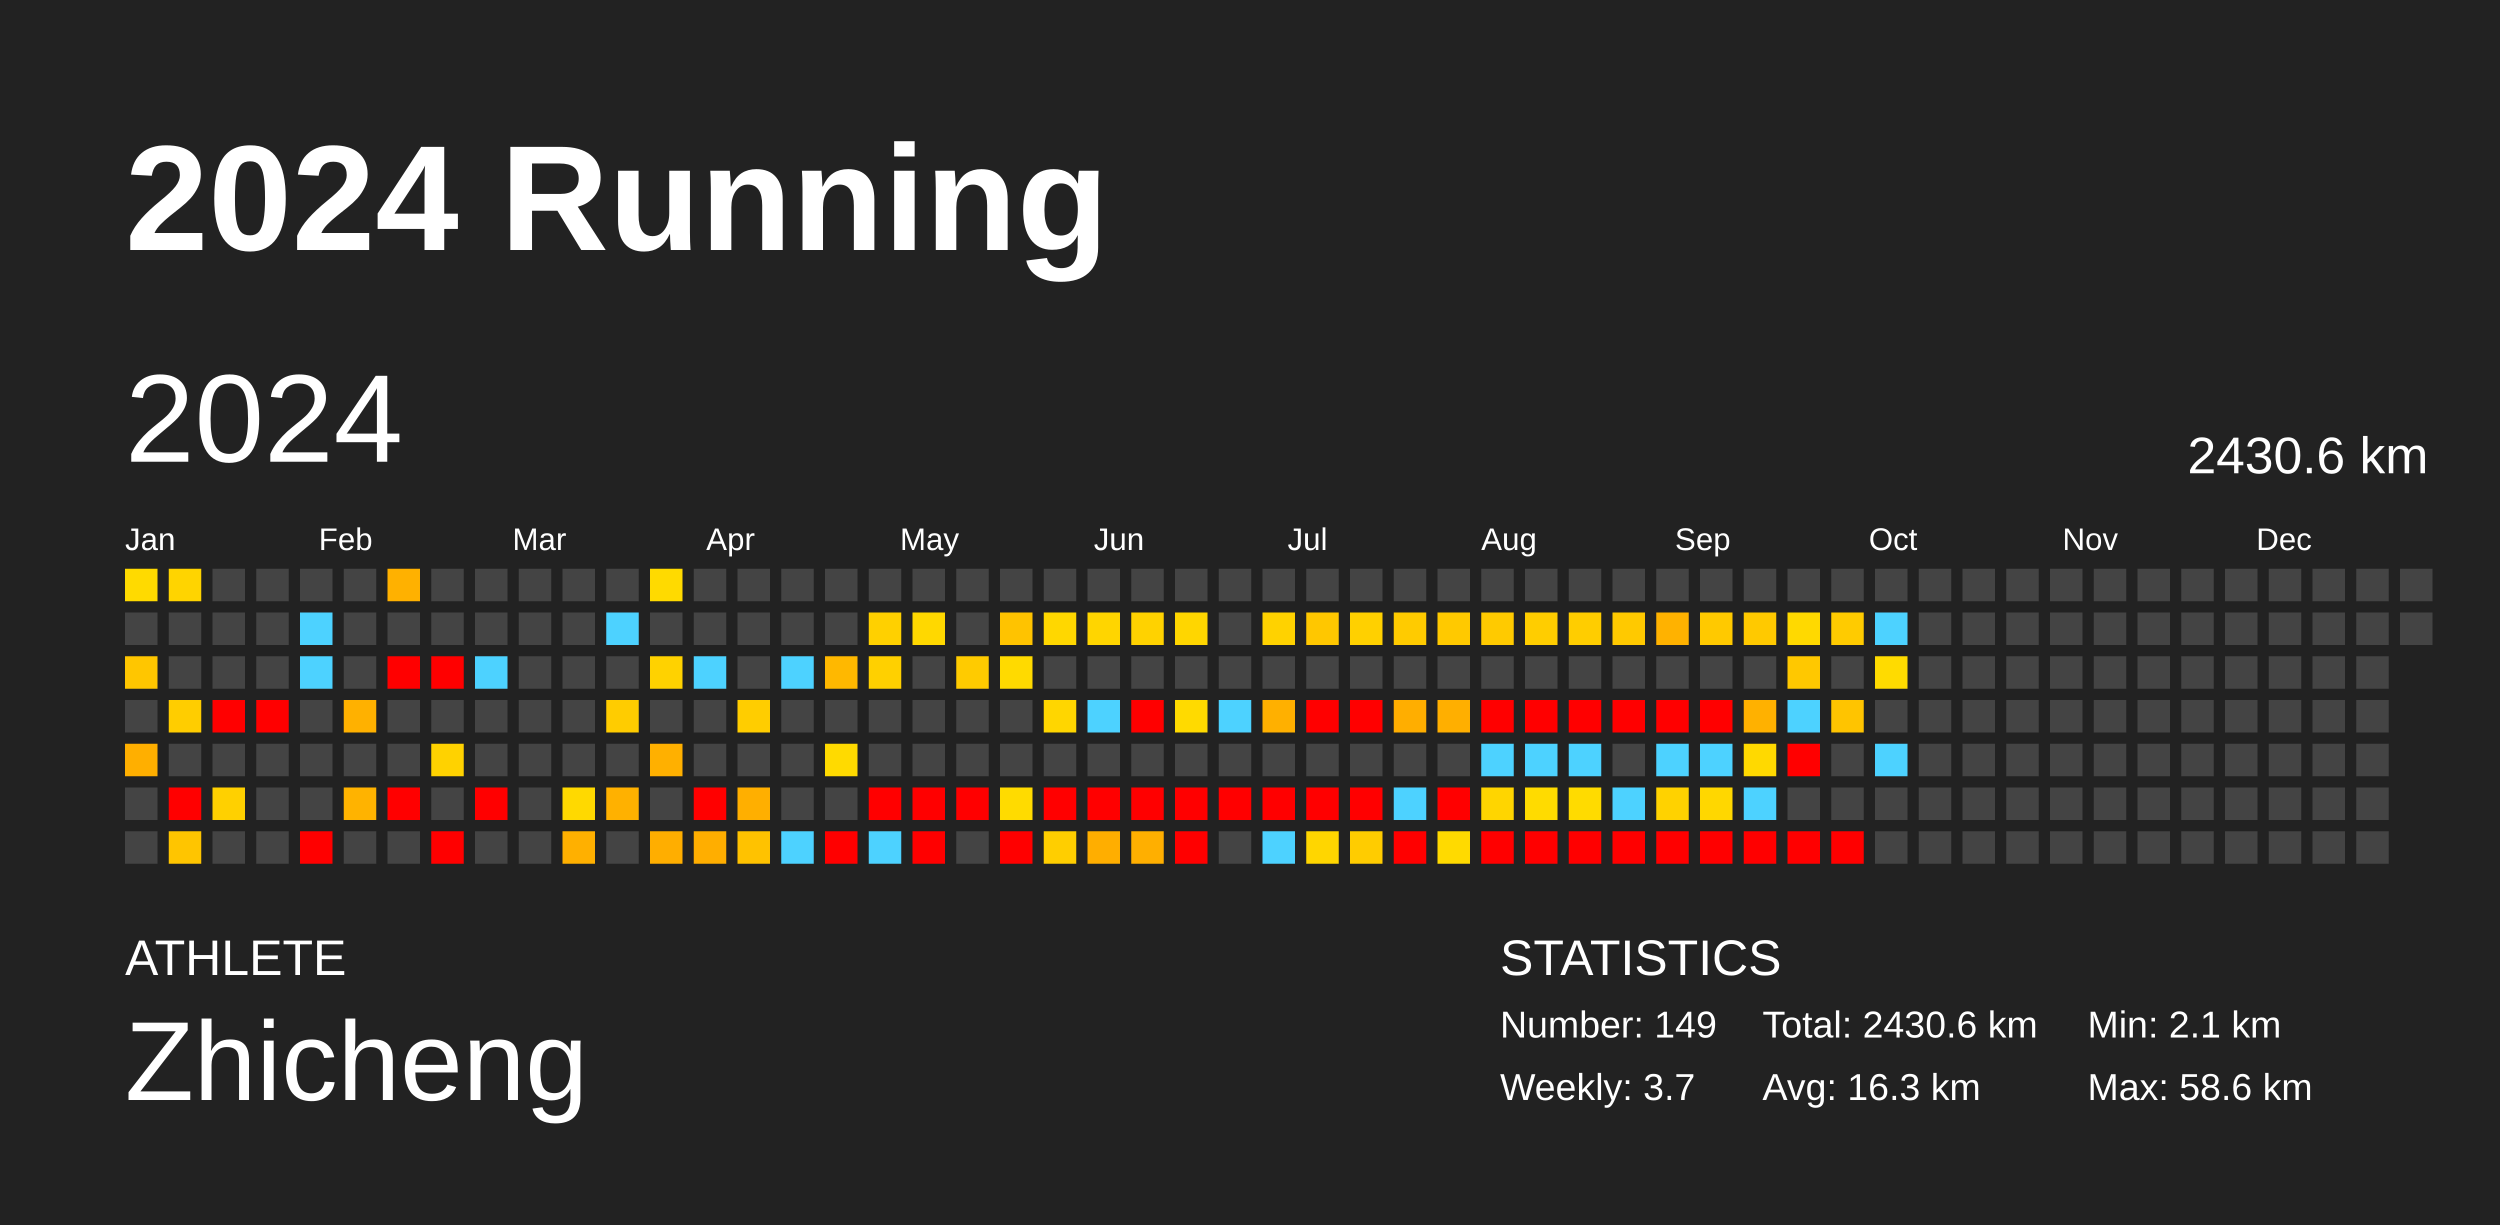
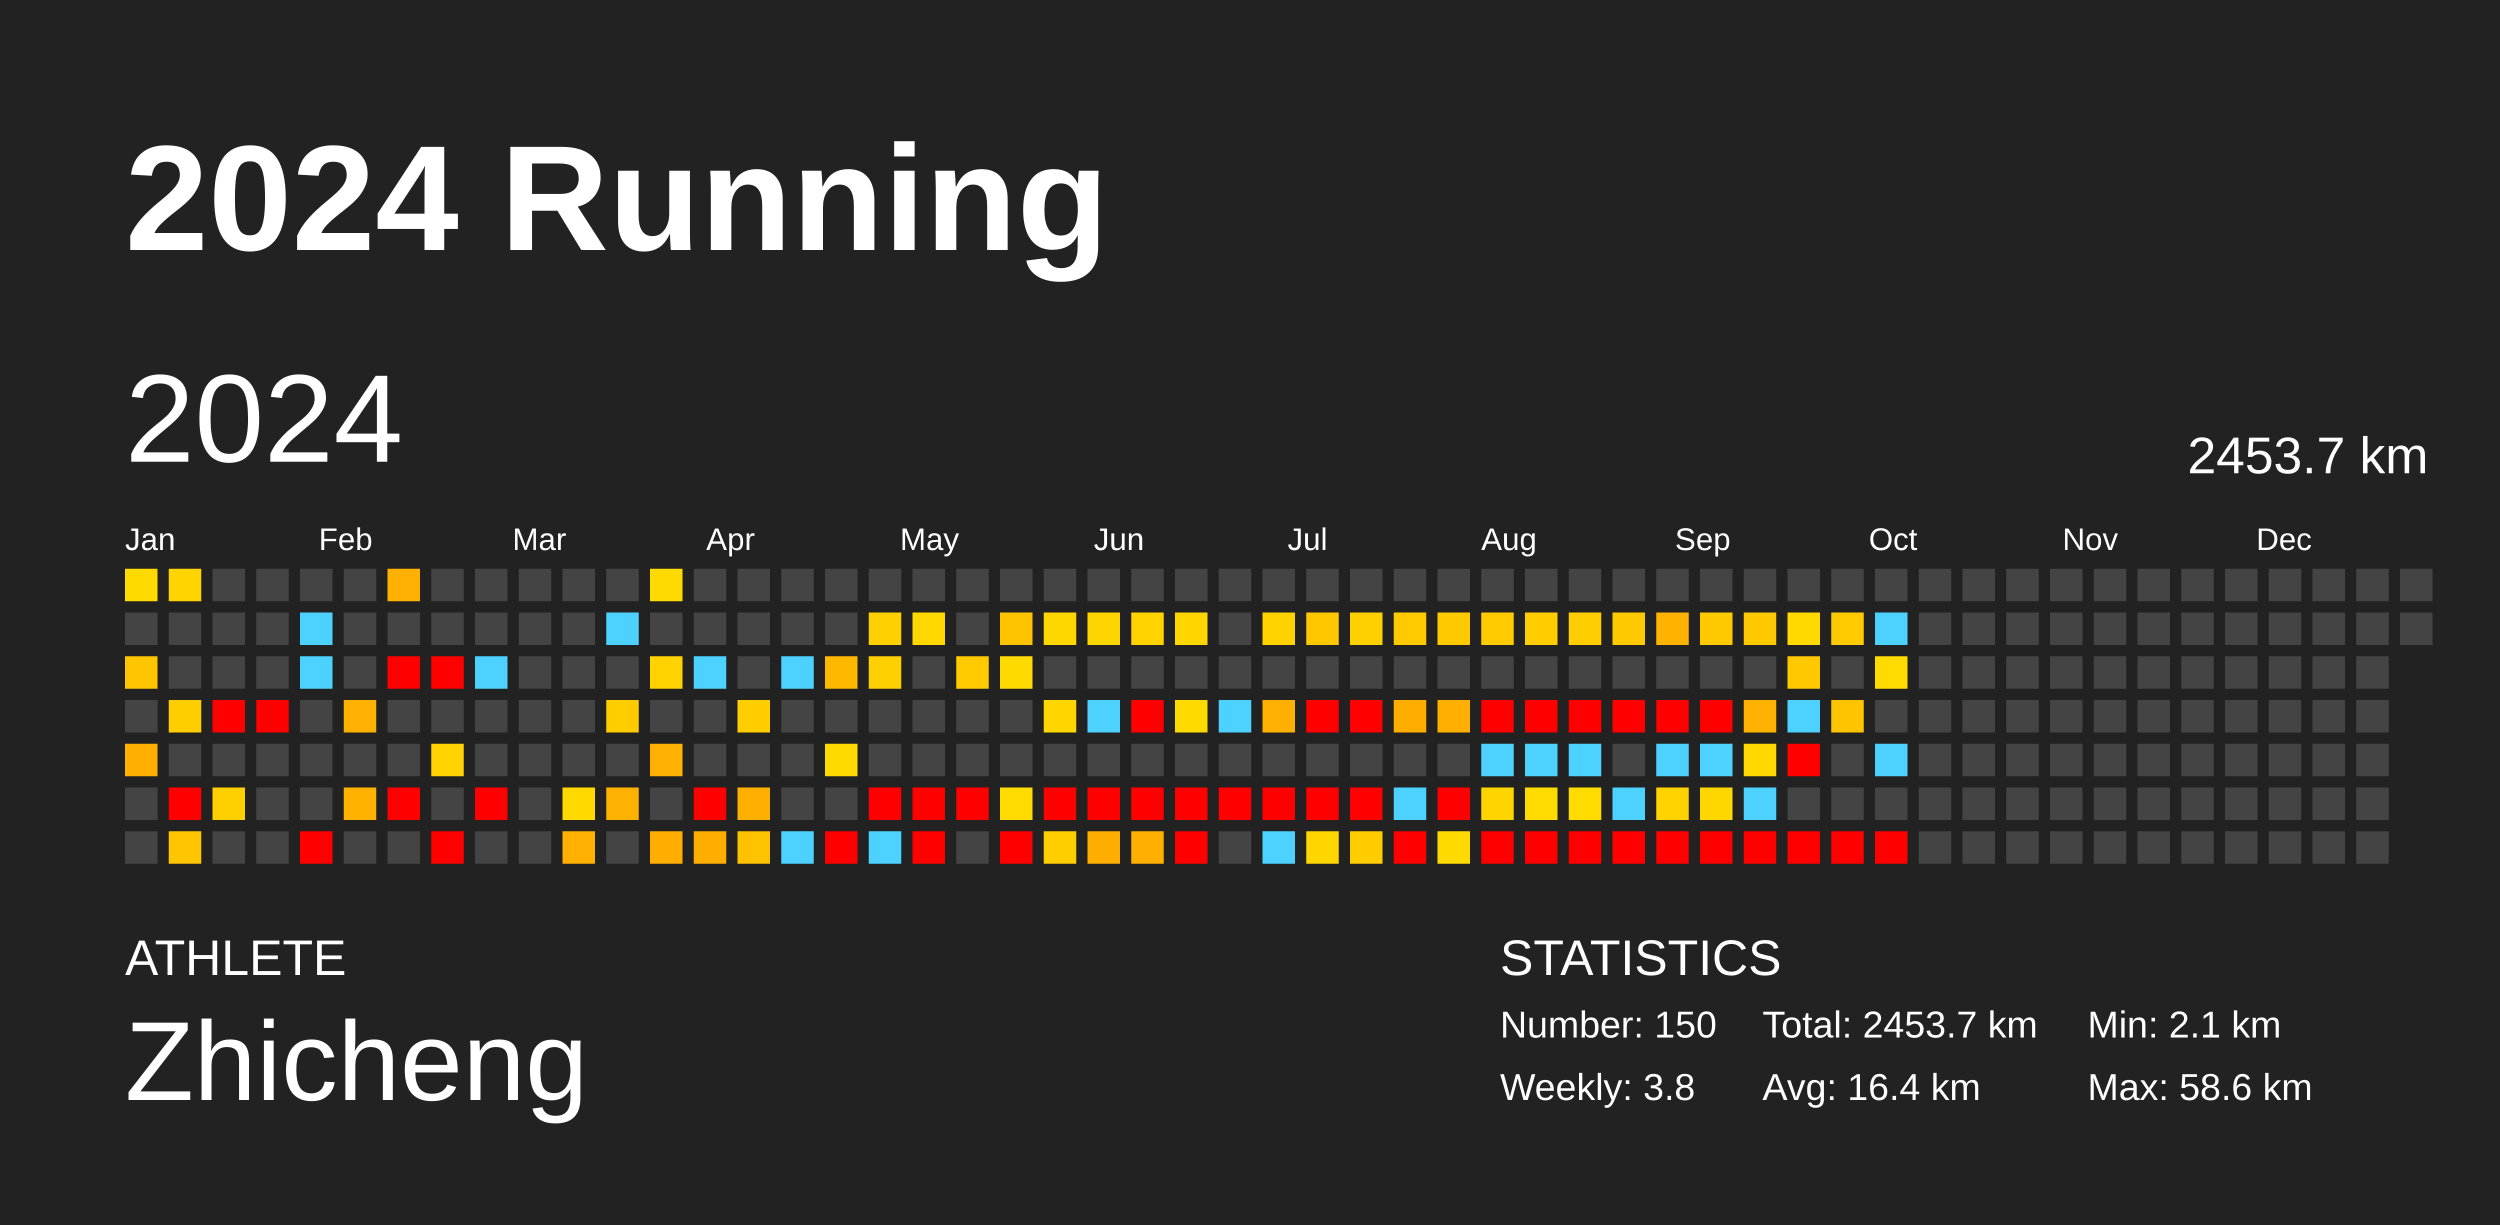
<svg xmlns="http://www.w3.org/2000/svg" baseProfile="full" height="98mm" version="1.1" viewBox="0,0,200,98" width="200mm">
  <defs />
  <rect fill="#222222" height="98" width="200" x="0" y="0" />
  <text fill="#FFFFFF" style="font-size:12px; font-family:Arial; font-weight:bold;" x="10" y="20">2024 Running</text>
  <text fill="#FFFFFF" style="font-size:4px; font-family:Arial" x="10" y="78">ATHLETE</text>
  <text fill="#FFFFFF" style="font-size:9px; font-family:Arial" x="10" y="88">Zhicheng</text>
  <text fill="#FFFFFF" style="font-size:4px; font-family:Arial" x="120" y="78">STATISTICS</text>
-   <text fill="#FFFFFF" style="font-size:3px; font-family:Arial" x="120" y="83">Number: 149</text>
-   <text fill="#FFFFFF" style="font-size:3px; font-family:Arial" x="120" y="88">Weekly: 3.7</text>
-   <text fill="#FFFFFF" style="font-size:3px; font-family:Arial" x="141" y="83">Total: 2430.6 km</text>
-   <text fill="#FFFFFF" style="font-size:3px; font-family:Arial" x="141" y="88">Avg: 16.3 km</text>
+   <text fill="#FFFFFF" style="font-size:3px; font-family:Arial" x="120" y="83">Number: 150</text>
+   <text fill="#FFFFFF" style="font-size:3px; font-family:Arial" x="120" y="88">Weekly: 3.8</text>
+   <text fill="#FFFFFF" style="font-size:3px; font-family:Arial" x="141" y="83">Total: 2453.7 km</text>
+   <text fill="#FFFFFF" style="font-size:3px; font-family:Arial" x="141" y="88">Avg: 16.4 km</text>
  <text fill="#FFFFFF" style="font-size:3px; font-family:Arial" x="167" y="83">Min: 2.1 km</text>
  <text fill="#FFFFFF" style="font-size:3px; font-family:Arial" x="167" y="88">Max: 58.6 km</text>
  <text dominant-baseline="hanging" fill="#FFFFFF" style="font-size:10.0px; font-family:Arial;" x="10" y="30">2024</text>
-   <text dominant-baseline="hanging" fill="#FFFFFF" style="font-size:4.125px; font-family:Arial;" x="175" y="35">2430.6 km</text>
+   <text dominant-baseline="hanging" fill="#FFFFFF" style="font-size:4.125px; font-family:Arial;" x="175" y="35">2453.7 km</text>
  <text fill="#FFFFFF" style="font-size:2.5px; font-family:Arial" x="10.0" y="44">Jan</text>
  <text fill="#FFFFFF" style="font-size:2.5px; font-family:Arial" x="25.5" y="44">Feb</text>
  <text fill="#FFFFFF" style="font-size:2.5px; font-family:Arial" x="41.0" y="44">Mar</text>
  <text fill="#FFFFFF" style="font-size:2.5px; font-family:Arial" x="56.5" y="44">Apr</text>
  <text fill="#FFFFFF" style="font-size:2.5px; font-family:Arial" x="72.0" y="44">May</text>
  <text fill="#FFFFFF" style="font-size:2.5px; font-family:Arial" x="87.5" y="44">Jun</text>
  <text fill="#FFFFFF" style="font-size:2.5px; font-family:Arial" x="103.0" y="44">Jul</text>
  <text fill="#FFFFFF" style="font-size:2.5px; font-family:Arial" x="118.5" y="44">Aug</text>
  <text fill="#FFFFFF" style="font-size:2.5px; font-family:Arial" x="134.0" y="44">Sep</text>
  <text fill="#FFFFFF" style="font-size:2.5px; font-family:Arial" x="149.5" y="44">Oct</text>
  <text fill="#FFFFFF" style="font-size:2.5px; font-family:Arial" x="165.0" y="44">Nov</text>
  <text fill="#FFFFFF" style="font-size:2.5px; font-family:Arial" x="180.5" y="44">Dec</text>
  <rect fill="#ffda00" height="2.6" width="2.6" x="10.0" y="45.5" />
  <rect fill="#444444" height="2.6" width="2.6" x="10.0" y="49.0" />
  <rect fill="#ffc600" height="2.6" width="2.6" x="10.0" y="52.5" />
  <rect fill="#444444" height="2.6" width="2.6" x="10.0" y="56.0" />
  <rect fill="#ffaf00" height="2.6" width="2.6" x="10.0" y="59.5" />
  <rect fill="#444444" height="2.6" width="2.6" x="10.0" y="63.0" />
  <rect fill="#444444" height="2.6" width="2.6" x="10.0" y="66.5" />
  <rect fill="#ffd400" height="2.6" width="2.6" x="13.5" y="45.5" />
  <rect fill="#444444" height="2.6" width="2.6" x="13.5" y="49.0" />
  <rect fill="#444444" height="2.6" width="2.6" x="13.5" y="52.5" />
  <rect fill="#ffcd00" height="2.6" width="2.6" x="13.5" y="56.0" />
  <rect fill="#444444" height="2.6" width="2.6" x="13.5" y="59.5" />
  <rect fill="red" height="2.6" width="2.6" x="13.5" y="63.0" />
  <rect fill="#ffc500" height="2.6" width="2.6" x="13.5" y="66.5" />
  <rect fill="#444444" height="2.6" width="2.6" x="17.0" y="45.5" />
  <rect fill="#444444" height="2.6" width="2.6" x="17.0" y="49.0" />
  <rect fill="#444444" height="2.6" width="2.6" x="17.0" y="52.5" />
  <rect fill="red" height="2.6" width="2.6" x="17.0" y="56.0" />
  <rect fill="#444444" height="2.6" width="2.6" x="17.0" y="59.5" />
  <rect fill="#ffd000" height="2.6" width="2.6" x="17.0" y="63.0" />
  <rect fill="#444444" height="2.6" width="2.6" x="17.0" y="66.5" />
  <rect fill="#444444" height="2.6" width="2.6" x="20.5" y="45.5" />
  <rect fill="#444444" height="2.6" width="2.6" x="20.5" y="49.0" />
  <rect fill="#444444" height="2.6" width="2.6" x="20.5" y="52.5" />
  <rect fill="red" height="2.6" width="2.6" x="20.5" y="56.0" />
  <rect fill="#444444" height="2.6" width="2.6" x="20.5" y="59.5" />
  <rect fill="#444444" height="2.6" width="2.6" x="20.5" y="63.0" />
  <rect fill="#444444" height="2.6" width="2.6" x="20.5" y="66.5" />
  <rect fill="#444444" height="2.6" width="2.6" x="24.0" y="45.5" />
  <rect fill="#4dd2ff" height="2.6" width="2.6" x="24.0" y="49.0" />
  <rect fill="#4dd2ff" height="2.6" width="2.6" x="24.0" y="52.5" />
  <rect fill="#444444" height="2.6" width="2.6" x="24.0" y="56.0" />
  <rect fill="#444444" height="2.6" width="2.6" x="24.0" y="59.5" />
  <rect fill="#444444" height="2.6" width="2.6" x="24.0" y="63.0" />
  <rect fill="red" height="2.6" width="2.6" x="24.0" y="66.5" />
  <rect fill="#444444" height="2.6" width="2.6" x="27.5" y="45.5" />
  <rect fill="#444444" height="2.6" width="2.6" x="27.5" y="49.0" />
  <rect fill="#444444" height="2.6" width="2.6" x="27.5" y="52.5" />
  <rect fill="#ffb100" height="2.6" width="2.6" x="27.5" y="56.0" />
  <rect fill="#444444" height="2.6" width="2.6" x="27.5" y="59.5" />
  <rect fill="#ffb300" height="2.6" width="2.6" x="27.5" y="63.0" />
  <rect fill="#444444" height="2.6" width="2.6" x="27.5" y="66.5" />
  <rect fill="#ffb100" height="2.6" width="2.6" x="31.0" y="45.5" />
  <rect fill="#444444" height="2.6" width="2.6" x="31.0" y="49.0" />
  <rect fill="red" height="2.6" width="2.6" x="31.0" y="52.5" />
  <rect fill="#444444" height="2.6" width="2.6" x="31.0" y="56.0" />
  <rect fill="#444444" height="2.6" width="2.6" x="31.0" y="59.5" />
  <rect fill="red" height="2.6" width="2.6" x="31.0" y="63.0" />
  <rect fill="#444444" height="2.6" width="2.6" x="31.0" y="66.5" />
  <rect fill="#444444" height="2.6" width="2.6" x="34.5" y="45.5" />
  <rect fill="#444444" height="2.6" width="2.6" x="34.5" y="49.0" />
  <rect fill="red" height="2.6" width="2.6" x="34.5" y="52.5" />
  <rect fill="#444444" height="2.6" width="2.6" x="34.5" y="56.0" />
  <rect fill="#ffd200" height="2.6" width="2.6" x="34.5" y="59.5" />
  <rect fill="#444444" height="2.6" width="2.6" x="34.5" y="63.0" />
  <rect fill="red" height="2.6" width="2.6" x="34.5" y="66.5" />
  <rect fill="#444444" height="2.6" width="2.6" x="38.0" y="45.5" />
  <rect fill="#444444" height="2.6" width="2.6" x="38.0" y="49.0" />
  <rect fill="#4dd2ff" height="2.6" width="2.6" x="38.0" y="52.5" />
  <rect fill="#444444" height="2.6" width="2.6" x="38.0" y="56.0" />
  <rect fill="#444444" height="2.6" width="2.6" x="38.0" y="59.5" />
  <rect fill="red" height="2.6" width="2.6" x="38.0" y="63.0" />
  <rect fill="#444444" height="2.6" width="2.6" x="38.0" y="66.5" />
  <rect fill="#444444" height="2.6" width="2.6" x="41.5" y="45.5" />
  <rect fill="#444444" height="2.6" width="2.6" x="41.5" y="49.0" />
  <rect fill="#444444" height="2.6" width="2.6" x="41.5" y="52.5" />
  <rect fill="#444444" height="2.6" width="2.6" x="41.5" y="56.0" />
  <rect fill="#444444" height="2.6" width="2.6" x="41.5" y="59.5" />
  <rect fill="#444444" height="2.6" width="2.6" x="41.5" y="63.0" />
  <rect fill="#444444" height="2.6" width="2.6" x="41.5" y="66.5" />
  <rect fill="#444444" height="2.6" width="2.6" x="45.0" y="45.5" />
  <rect fill="#444444" height="2.6" width="2.6" x="45.0" y="49.0" />
  <rect fill="#444444" height="2.6" width="2.6" x="45.0" y="52.5" />
  <rect fill="#444444" height="2.6" width="2.6" x="45.0" y="56.0" />
  <rect fill="#444444" height="2.6" width="2.6" x="45.0" y="59.5" />
  <rect fill="#ffd900" height="2.6" width="2.6" x="45.0" y="63.0" />
  <rect fill="#ffb000" height="2.6" width="2.6" x="45.0" y="66.5" />
  <rect fill="#444444" height="2.6" width="2.6" x="48.5" y="45.5" />
  <rect fill="#4dd2ff" height="2.6" width="2.6" x="48.5" y="49.0" />
  <rect fill="#444444" height="2.6" width="2.6" x="48.5" y="52.5" />
  <rect fill="#ffcc00" height="2.6" width="2.6" x="48.5" y="56.0" />
  <rect fill="#444444" height="2.6" width="2.6" x="48.5" y="59.5" />
  <rect fill="#ffb100" height="2.6" width="2.6" x="48.5" y="63.0" />
  <rect fill="#444444" height="2.6" width="2.6" x="48.5" y="66.5" />
  <rect fill="#ffda00" height="2.6" width="2.6" x="52.0" y="45.5" />
  <rect fill="#444444" height="2.6" width="2.6" x="52.0" y="49.0" />
  <rect fill="#ffd200" height="2.6" width="2.6" x="52.0" y="52.5" />
  <rect fill="#444444" height="2.6" width="2.6" x="52.0" y="56.0" />
  <rect fill="#ffb000" height="2.6" width="2.6" x="52.0" y="59.5" />
  <rect fill="#444444" height="2.6" width="2.6" x="52.0" y="63.0" />
  <rect fill="#ffae00" height="2.6" width="2.6" x="52.0" y="66.5" />
  <rect fill="#444444" height="2.6" width="2.6" x="55.5" y="45.5" />
  <rect fill="#444444" height="2.6" width="2.6" x="55.5" y="49.0" />
  <rect fill="#4dd2ff" height="2.6" width="2.6" x="55.5" y="52.5" />
  <rect fill="#444444" height="2.6" width="2.6" x="55.5" y="56.0" />
  <rect fill="#444444" height="2.6" width="2.6" x="55.5" y="59.5" />
  <rect fill="red" height="2.6" width="2.6" x="55.5" y="63.0" />
  <rect fill="#ffae00" height="2.6" width="2.6" x="55.5" y="66.5" />
  <rect fill="#444444" height="2.6" width="2.6" x="59.0" y="45.5" />
  <rect fill="#444444" height="2.6" width="2.6" x="59.0" y="49.0" />
  <rect fill="#444444" height="2.6" width="2.6" x="59.0" y="52.5" />
  <rect fill="#ffcd00" height="2.6" width="2.6" x="59.0" y="56.0" />
  <rect fill="#444444" height="2.6" width="2.6" x="59.0" y="59.5" />
  <rect fill="#ffaf00" height="2.6" width="2.6" x="59.0" y="63.0" />
  <rect fill="#ffc200" height="2.6" width="2.6" x="59.0" y="66.5" />
  <rect fill="#444444" height="2.6" width="2.6" x="62.5" y="45.5" />
  <rect fill="#444444" height="2.6" width="2.6" x="62.5" y="49.0" />
  <rect fill="#4dd2ff" height="2.6" width="2.6" x="62.5" y="52.5" />
  <rect fill="#444444" height="2.6" width="2.6" x="62.5" y="56.0" />
  <rect fill="#444444" height="2.6" width="2.6" x="62.5" y="59.5" />
  <rect fill="#444444" height="2.6" width="2.6" x="62.5" y="63.0" />
  <rect fill="#4dd2ff" height="2.6" width="2.6" x="62.5" y="66.5" />
  <rect fill="#444444" height="2.6" width="2.6" x="66.0" y="45.5" />
  <rect fill="#444444" height="2.6" width="2.6" x="66.0" y="49.0" />
  <rect fill="#ffb800" height="2.6" width="2.6" x="66.0" y="52.5" />
  <rect fill="#444444" height="2.6" width="2.6" x="66.0" y="56.0" />
  <rect fill="#ffda00" height="2.6" width="2.6" x="66.0" y="59.5" />
  <rect fill="#444444" height="2.6" width="2.6" x="66.0" y="63.0" />
  <rect fill="red" height="2.6" width="2.6" x="66.0" y="66.5" />
  <rect fill="#444444" height="2.6" width="2.6" x="69.5" y="45.5" />
  <rect fill="#ffd000" height="2.6" width="2.6" x="69.5" y="49.0" />
  <rect fill="#ffd000" height="2.6" width="2.6" x="69.5" y="52.5" />
  <rect fill="#444444" height="2.6" width="2.6" x="69.5" y="56.0" />
  <rect fill="#444444" height="2.6" width="2.6" x="69.5" y="59.5" />
  <rect fill="red" height="2.6" width="2.6" x="69.5" y="63.0" />
  <rect fill="#4dd2ff" height="2.6" width="2.6" x="69.5" y="66.5" />
  <rect fill="#444444" height="2.6" width="2.6" x="73.0" y="45.5" />
  <rect fill="#ffd800" height="2.6" width="2.6" x="73.0" y="49.0" />
  <rect fill="#444444" height="2.6" width="2.6" x="73.0" y="52.5" />
  <rect fill="#444444" height="2.6" width="2.6" x="73.0" y="56.0" />
  <rect fill="#444444" height="2.6" width="2.6" x="73.0" y="59.5" />
  <rect fill="red" height="2.6" width="2.6" x="73.0" y="63.0" />
  <rect fill="red" height="2.6" width="2.6" x="73.0" y="66.5" />
  <rect fill="#444444" height="2.6" width="2.6" x="76.5" y="45.5" />
  <rect fill="#444444" height="2.6" width="2.6" x="76.5" y="49.0" />
  <rect fill="#ffcb00" height="2.6" width="2.6" x="76.5" y="52.5" />
  <rect fill="#444444" height="2.6" width="2.6" x="76.5" y="56.0" />
  <rect fill="#444444" height="2.6" width="2.6" x="76.5" y="59.5" />
  <rect fill="red" height="2.6" width="2.6" x="76.5" y="63.0" />
  <rect fill="#444444" height="2.6" width="2.6" x="76.5" y="66.5" />
  <rect fill="#444444" height="2.6" width="2.6" x="80.0" y="45.5" />
  <rect fill="#ffc300" height="2.6" width="2.6" x="80.0" y="49.0" />
  <rect fill="#ffda00" height="2.6" width="2.6" x="80.0" y="52.5" />
  <rect fill="#444444" height="2.6" width="2.6" x="80.0" y="56.0" />
  <rect fill="#444444" height="2.6" width="2.6" x="80.0" y="59.5" />
  <rect fill="#ffdb00" height="2.6" width="2.6" x="80.0" y="63.0" />
  <rect fill="red" height="2.6" width="2.6" x="80.0" y="66.5" />
  <rect fill="#444444" height="2.6" width="2.6" x="83.5" y="45.5" />
  <rect fill="#ffd700" height="2.6" width="2.6" x="83.5" y="49.0" />
  <rect fill="#444444" height="2.6" width="2.6" x="83.5" y="52.5" />
  <rect fill="#ffd600" height="2.6" width="2.6" x="83.5" y="56.0" />
  <rect fill="#444444" height="2.6" width="2.6" x="83.5" y="59.5" />
  <rect fill="red" height="2.6" width="2.6" x="83.5" y="63.0" />
  <rect fill="#ffce00" height="2.6" width="2.6" x="83.5" y="66.5" />
  <rect fill="#444444" height="2.6" width="2.6" x="87.0" y="45.5" />
  <rect fill="#ffd500" height="2.6" width="2.6" x="87.0" y="49.0" />
  <rect fill="#444444" height="2.6" width="2.6" x="87.0" y="52.5" />
  <rect fill="#4dd2ff" height="2.6" width="2.6" x="87.0" y="56.0" />
  <rect fill="#444444" height="2.6" width="2.6" x="87.0" y="59.5" />
  <rect fill="red" height="2.6" width="2.6" x="87.0" y="63.0" />
  <rect fill="#ffae00" height="2.6" width="2.6" x="87.0" y="66.5" />
  <rect fill="#444444" height="2.6" width="2.6" x="90.5" y="45.5" />
  <rect fill="#ffd200" height="2.6" width="2.6" x="90.5" y="49.0" />
  <rect fill="#444444" height="2.6" width="2.6" x="90.5" y="52.5" />
  <rect fill="red" height="2.6" width="2.6" x="90.5" y="56.0" />
  <rect fill="#444444" height="2.6" width="2.6" x="90.5" y="59.5" />
  <rect fill="red" height="2.6" width="2.6" x="90.5" y="63.0" />
  <rect fill="#ffaf00" height="2.6" width="2.6" x="90.5" y="66.5" />
  <rect fill="#444444" height="2.6" width="2.6" x="94.0" y="45.5" />
  <rect fill="#ffd600" height="2.6" width="2.6" x="94.0" y="49.0" />
  <rect fill="#444444" height="2.6" width="2.6" x="94.0" y="52.5" />
  <rect fill="#ffda00" height="2.6" width="2.6" x="94.0" y="56.0" />
  <rect fill="#444444" height="2.6" width="2.6" x="94.0" y="59.5" />
  <rect fill="red" height="2.6" width="2.6" x="94.0" y="63.0" />
  <rect fill="red" height="2.6" width="2.6" x="94.0" y="66.5" />
  <rect fill="#444444" height="2.6" width="2.6" x="97.5" y="45.5" />
  <rect fill="#444444" height="2.6" width="2.6" x="97.5" y="49.0" />
  <rect fill="#444444" height="2.6" width="2.6" x="97.5" y="52.5" />
  <rect fill="#4dd2ff" height="2.6" width="2.6" x="97.5" y="56.0" />
  <rect fill="#444444" height="2.6" width="2.6" x="97.5" y="59.5" />
  <rect fill="red" height="2.6" width="2.6" x="97.5" y="63.0" />
  <rect fill="#444444" height="2.6" width="2.6" x="97.5" y="66.5" />
  <rect fill="#444444" height="2.6" width="2.6" x="101.0" y="45.5" />
  <rect fill="#ffd200" height="2.6" width="2.6" x="101.0" y="49.0" />
  <rect fill="#444444" height="2.6" width="2.6" x="101.0" y="52.5" />
  <rect fill="#ffb000" height="2.6" width="2.6" x="101.0" y="56.0" />
  <rect fill="#444444" height="2.6" width="2.6" x="101.0" y="59.5" />
  <rect fill="red" height="2.6" width="2.6" x="101.0" y="63.0" />
  <rect fill="#4dd2ff" height="2.6" width="2.6" x="101.0" y="66.5" />
  <rect fill="#444444" height="2.6" width="2.6" x="104.5" y="45.5" />
  <rect fill="#ffc700" height="2.6" width="2.6" x="104.5" y="49.0" />
  <rect fill="#444444" height="2.6" width="2.6" x="104.5" y="52.5" />
  <rect fill="red" height="2.6" width="2.6" x="104.5" y="56.0" />
  <rect fill="#444444" height="2.6" width="2.6" x="104.5" y="59.5" />
  <rect fill="red" height="2.6" width="2.6" x="104.5" y="63.0" />
  <rect fill="#ffd600" height="2.6" width="2.6" x="104.5" y="66.5" />
  <rect fill="#444444" height="2.6" width="2.6" x="108.0" y="45.5" />
  <rect fill="#ffd000" height="2.6" width="2.6" x="108.0" y="49.0" />
  <rect fill="#444444" height="2.6" width="2.6" x="108.0" y="52.5" />
  <rect fill="red" height="2.6" width="2.6" x="108.0" y="56.0" />
  <rect fill="#444444" height="2.6" width="2.6" x="108.0" y="59.5" />
  <rect fill="red" height="2.6" width="2.6" x="108.0" y="63.0" />
  <rect fill="#ffcc00" height="2.6" width="2.6" x="108.0" y="66.5" />
  <rect fill="#444444" height="2.6" width="2.6" x="111.5" y="45.5" />
  <rect fill="#ffcb00" height="2.6" width="2.6" x="111.5" y="49.0" />
  <rect fill="#444444" height="2.6" width="2.6" x="111.5" y="52.5" />
  <rect fill="#ffae00" height="2.6" width="2.6" x="111.5" y="56.0" />
  <rect fill="#444444" height="2.6" width="2.6" x="111.5" y="59.5" />
  <rect fill="#4dd2ff" height="2.6" width="2.6" x="111.5" y="63.0" />
  <rect fill="red" height="2.6" width="2.6" x="111.5" y="66.5" />
  <rect fill="#444444" height="2.6" width="2.6" x="115.0" y="45.5" />
  <rect fill="#ffc900" height="2.6" width="2.6" x="115.0" y="49.0" />
  <rect fill="#444444" height="2.6" width="2.6" x="115.0" y="52.5" />
  <rect fill="#ffaf00" height="2.6" width="2.6" x="115.0" y="56.0" />
  <rect fill="#444444" height="2.6" width="2.6" x="115.0" y="59.5" />
  <rect fill="red" height="2.6" width="2.6" x="115.0" y="63.0" />
  <rect fill="#ffda00" height="2.6" width="2.6" x="115.0" y="66.5" />
  <rect fill="#444444" height="2.6" width="2.6" x="118.5" y="45.5" />
  <rect fill="#ffca00" height="2.6" width="2.6" x="118.5" y="49.0" />
  <rect fill="#444444" height="2.6" width="2.6" x="118.5" y="52.5" />
  <rect fill="red" height="2.6" width="2.6" x="118.5" y="56.0" />
  <rect fill="#4dd2ff" height="2.6" width="2.6" x="118.5" y="59.5" />
  <rect fill="#ffd500" height="2.6" width="2.6" x="118.5" y="63.0" />
  <rect fill="red" height="2.6" width="2.6" x="118.5" y="66.5" />
  <rect fill="#444444" height="2.6" width="2.6" x="122.0" y="45.5" />
  <rect fill="#ffcd00" height="2.6" width="2.6" x="122.0" y="49.0" />
  <rect fill="#444444" height="2.6" width="2.6" x="122.0" y="52.5" />
  <rect fill="red" height="2.6" width="2.6" x="122.0" y="56.0" />
  <rect fill="#4dd2ff" height="2.6" width="2.6" x="122.0" y="59.5" />
  <rect fill="#ffdb00" height="2.6" width="2.6" x="122.0" y="63.0" />
  <rect fill="red" height="2.6" width="2.6" x="122.0" y="66.5" />
  <rect fill="#444444" height="2.6" width="2.6" x="125.5" y="45.5" />
  <rect fill="#ffcd00" height="2.6" width="2.6" x="125.5" y="49.0" />
  <rect fill="#444444" height="2.6" width="2.6" x="125.5" y="52.5" />
  <rect fill="red" height="2.6" width="2.6" x="125.5" y="56.0" />
  <rect fill="#4dd2ff" height="2.6" width="2.6" x="125.5" y="59.5" />
  <rect fill="#ffdb00" height="2.6" width="2.6" x="125.5" y="63.0" />
  <rect fill="red" height="2.6" width="2.6" x="125.5" y="66.5" />
  <rect fill="#444444" height="2.6" width="2.6" x="129.0" y="45.5" />
  <rect fill="#ffc900" height="2.6" width="2.6" x="129.0" y="49.0" />
  <rect fill="#444444" height="2.6" width="2.6" x="129.0" y="52.5" />
  <rect fill="red" height="2.6" width="2.6" x="129.0" y="56.0" />
  <rect fill="#444444" height="2.6" width="2.6" x="129.0" y="59.5" />
  <rect fill="#4dd2ff" height="2.6" width="2.6" x="129.0" y="63.0" />
  <rect fill="red" height="2.6" width="2.6" x="129.0" y="66.5" />
  <rect fill="#444444" height="2.6" width="2.6" x="132.5" y="45.5" />
  <rect fill="#ffb200" height="2.6" width="2.6" x="132.5" y="49.0" />
  <rect fill="#444444" height="2.6" width="2.6" x="132.5" y="52.5" />
  <rect fill="red" height="2.6" width="2.6" x="132.5" y="56.0" />
  <rect fill="#4dd2ff" height="2.6" width="2.6" x="132.5" y="59.5" />
  <rect fill="#ffd200" height="2.6" width="2.6" x="132.5" y="63.0" />
  <rect fill="red" height="2.6" width="2.6" x="132.5" y="66.5" />
  <rect fill="#444444" height="2.6" width="2.6" x="136.0" y="45.5" />
  <rect fill="#ffc900" height="2.6" width="2.6" x="136.0" y="49.0" />
  <rect fill="#444444" height="2.6" width="2.6" x="136.0" y="52.5" />
  <rect fill="red" height="2.6" width="2.6" x="136.0" y="56.0" />
  <rect fill="#4dd2ff" height="2.6" width="2.6" x="136.0" y="59.5" />
  <rect fill="#ffd700" height="2.6" width="2.6" x="136.0" y="63.0" />
  <rect fill="red" height="2.6" width="2.6" x="136.0" y="66.5" />
  <rect fill="#444444" height="2.6" width="2.6" x="139.5" y="45.5" />
  <rect fill="#ffc900" height="2.6" width="2.6" x="139.5" y="49.0" />
  <rect fill="#444444" height="2.6" width="2.6" x="139.5" y="52.5" />
  <rect fill="#ffb100" height="2.6" width="2.6" x="139.5" y="56.0" />
  <rect fill="#ffd900" height="2.6" width="2.6" x="139.5" y="59.5" />
  <rect fill="#4dd2ff" height="2.6" width="2.6" x="139.5" y="63.0" />
  <rect fill="red" height="2.6" width="2.6" x="139.5" y="66.5" />
  <rect fill="#444444" height="2.6" width="2.6" x="143.0" y="45.5" />
  <rect fill="#ffd900" height="2.6" width="2.6" x="143.0" y="49.0" />
  <rect fill="#ffc800" height="2.6" width="2.6" x="143.0" y="52.5" />
  <rect fill="#4dd2ff" height="2.6" width="2.6" x="143.0" y="56.0" />
  <rect fill="red" height="2.6" width="2.6" x="143.0" y="59.5" />
  <rect fill="#444444" height="2.6" width="2.6" x="143.0" y="63.0" />
  <rect fill="red" height="2.6" width="2.6" x="143.0" y="66.5" />
  <rect fill="#444444" height="2.6" width="2.6" x="146.5" y="45.5" />
  <rect fill="#ffcb00" height="2.6" width="2.6" x="146.5" y="49.0" />
  <rect fill="#444444" height="2.6" width="2.6" x="146.5" y="52.5" />
  <rect fill="#ffc400" height="2.6" width="2.6" x="146.5" y="56.0" />
  <rect fill="#444444" height="2.6" width="2.6" x="146.5" y="59.5" />
  <rect fill="#444444" height="2.6" width="2.6" x="146.5" y="63.0" />
  <rect fill="red" height="2.6" width="2.6" x="146.5" y="66.5" />
  <rect fill="#444444" height="2.6" width="2.6" x="150.0" y="45.5" />
  <rect fill="#4dd2ff" height="2.6" width="2.6" x="150.0" y="49.0" />
  <rect fill="#ffdb00" height="2.6" width="2.6" x="150.0" y="52.5" />
  <rect fill="#444444" height="2.6" width="2.6" x="150.0" y="56.0" />
  <rect fill="#4dd2ff" height="2.6" width="2.6" x="150.0" y="59.5" />
  <rect fill="#444444" height="2.6" width="2.6" x="150.0" y="63.0" />
-   <rect fill="#444444" height="2.6" width="2.6" x="150.0" y="66.5" />
+   <rect fill="red" height="2.6" width="2.6" x="150.0" y="66.5" />
  <rect fill="#444444" height="2.6" width="2.6" x="153.5" y="45.5" />
  <rect fill="#444444" height="2.6" width="2.6" x="153.5" y="49.0" />
  <rect fill="#444444" height="2.6" width="2.6" x="153.5" y="52.5" />
  <rect fill="#444444" height="2.6" width="2.6" x="153.5" y="56.0" />
  <rect fill="#444444" height="2.6" width="2.6" x="153.5" y="59.5" />
  <rect fill="#444444" height="2.6" width="2.6" x="153.5" y="63.0" />
  <rect fill="#444444" height="2.6" width="2.6" x="153.5" y="66.5" />
  <rect fill="#444444" height="2.6" width="2.6" x="157.0" y="45.5" />
  <rect fill="#444444" height="2.6" width="2.6" x="157.0" y="49.0" />
  <rect fill="#444444" height="2.6" width="2.6" x="157.0" y="52.5" />
  <rect fill="#444444" height="2.6" width="2.6" x="157.0" y="56.0" />
  <rect fill="#444444" height="2.6" width="2.6" x="157.0" y="59.5" />
  <rect fill="#444444" height="2.6" width="2.6" x="157.0" y="63.0" />
  <rect fill="#444444" height="2.6" width="2.6" x="157.0" y="66.5" />
  <rect fill="#444444" height="2.6" width="2.6" x="160.5" y="45.5" />
  <rect fill="#444444" height="2.6" width="2.6" x="160.5" y="49.0" />
  <rect fill="#444444" height="2.6" width="2.6" x="160.5" y="52.5" />
  <rect fill="#444444" height="2.6" width="2.6" x="160.5" y="56.0" />
  <rect fill="#444444" height="2.6" width="2.6" x="160.5" y="59.5" />
  <rect fill="#444444" height="2.6" width="2.6" x="160.5" y="63.0" />
  <rect fill="#444444" height="2.6" width="2.6" x="160.5" y="66.5" />
  <rect fill="#444444" height="2.6" width="2.6" x="164.0" y="45.5" />
  <rect fill="#444444" height="2.6" width="2.6" x="164.0" y="49.0" />
  <rect fill="#444444" height="2.6" width="2.6" x="164.0" y="52.5" />
  <rect fill="#444444" height="2.6" width="2.6" x="164.0" y="56.0" />
  <rect fill="#444444" height="2.6" width="2.6" x="164.0" y="59.5" />
  <rect fill="#444444" height="2.6" width="2.6" x="164.0" y="63.0" />
  <rect fill="#444444" height="2.6" width="2.6" x="164.0" y="66.5" />
  <rect fill="#444444" height="2.6" width="2.6" x="167.5" y="45.5" />
  <rect fill="#444444" height="2.6" width="2.6" x="167.5" y="49.0" />
  <rect fill="#444444" height="2.6" width="2.6" x="167.5" y="52.5" />
  <rect fill="#444444" height="2.6" width="2.6" x="167.5" y="56.0" />
  <rect fill="#444444" height="2.6" width="2.6" x="167.5" y="59.5" />
  <rect fill="#444444" height="2.6" width="2.6" x="167.5" y="63.0" />
  <rect fill="#444444" height="2.6" width="2.6" x="167.5" y="66.5" />
  <rect fill="#444444" height="2.6" width="2.6" x="171.0" y="45.5" />
  <rect fill="#444444" height="2.6" width="2.6" x="171.0" y="49.0" />
  <rect fill="#444444" height="2.6" width="2.6" x="171.0" y="52.5" />
  <rect fill="#444444" height="2.6" width="2.6" x="171.0" y="56.0" />
  <rect fill="#444444" height="2.6" width="2.6" x="171.0" y="59.5" />
  <rect fill="#444444" height="2.6" width="2.6" x="171.0" y="63.0" />
  <rect fill="#444444" height="2.6" width="2.6" x="171.0" y="66.5" />
  <rect fill="#444444" height="2.6" width="2.6" x="174.5" y="45.5" />
  <rect fill="#444444" height="2.6" width="2.6" x="174.5" y="49.0" />
  <rect fill="#444444" height="2.6" width="2.6" x="174.5" y="52.5" />
  <rect fill="#444444" height="2.6" width="2.6" x="174.5" y="56.0" />
  <rect fill="#444444" height="2.6" width="2.6" x="174.5" y="59.5" />
  <rect fill="#444444" height="2.6" width="2.6" x="174.5" y="63.0" />
  <rect fill="#444444" height="2.6" width="2.6" x="174.5" y="66.5" />
  <rect fill="#444444" height="2.6" width="2.6" x="178.0" y="45.5" />
  <rect fill="#444444" height="2.6" width="2.6" x="178.0" y="49.0" />
  <rect fill="#444444" height="2.6" width="2.6" x="178.0" y="52.5" />
  <rect fill="#444444" height="2.6" width="2.6" x="178.0" y="56.0" />
  <rect fill="#444444" height="2.6" width="2.6" x="178.0" y="59.5" />
  <rect fill="#444444" height="2.6" width="2.6" x="178.0" y="63.0" />
  <rect fill="#444444" height="2.6" width="2.6" x="178.0" y="66.5" />
  <rect fill="#444444" height="2.6" width="2.6" x="181.5" y="45.5" />
  <rect fill="#444444" height="2.6" width="2.6" x="181.5" y="49.0" />
  <rect fill="#444444" height="2.6" width="2.6" x="181.5" y="52.5" />
  <rect fill="#444444" height="2.6" width="2.6" x="181.5" y="56.0" />
  <rect fill="#444444" height="2.6" width="2.6" x="181.5" y="59.5" />
  <rect fill="#444444" height="2.6" width="2.6" x="181.5" y="63.0" />
  <rect fill="#444444" height="2.6" width="2.6" x="181.5" y="66.5" />
  <rect fill="#444444" height="2.6" width="2.6" x="185.0" y="45.5" />
  <rect fill="#444444" height="2.6" width="2.6" x="185.0" y="49.0" />
  <rect fill="#444444" height="2.6" width="2.6" x="185.0" y="52.5" />
  <rect fill="#444444" height="2.6" width="2.6" x="185.0" y="56.0" />
  <rect fill="#444444" height="2.6" width="2.6" x="185.0" y="59.5" />
  <rect fill="#444444" height="2.6" width="2.6" x="185.0" y="63.0" />
  <rect fill="#444444" height="2.6" width="2.6" x="185.0" y="66.5" />
  <rect fill="#444444" height="2.6" width="2.6" x="188.5" y="45.5" />
  <rect fill="#444444" height="2.6" width="2.6" x="188.5" y="49.0" />
  <rect fill="#444444" height="2.6" width="2.6" x="188.5" y="52.5" />
  <rect fill="#444444" height="2.6" width="2.6" x="188.5" y="56.0" />
  <rect fill="#444444" height="2.6" width="2.6" x="188.5" y="59.5" />
  <rect fill="#444444" height="2.6" width="2.6" x="188.5" y="63.0" />
  <rect fill="#444444" height="2.6" width="2.6" x="188.5" y="66.5" />
  <rect fill="#444444" height="2.6" width="2.6" x="192.0" y="45.5" />
  <rect fill="#444444" height="2.6" width="2.6" x="192.0" y="49.0" />
</svg>
